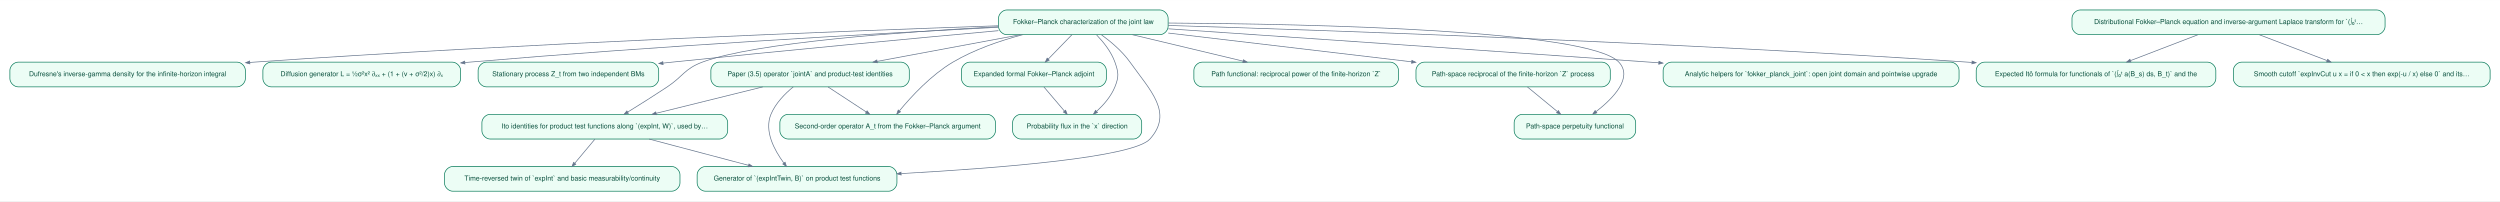
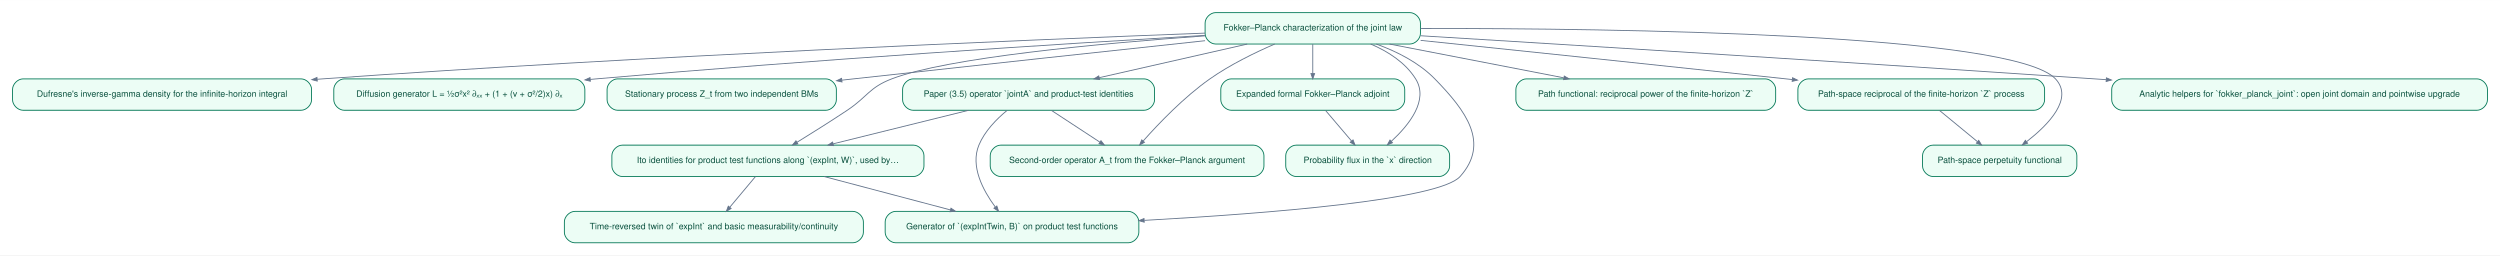
- <svg xmlns="http://www.w3.org/2000/svg" xmlns:xlink="http://www.w3.org/1999/xlink" width="3641pt" height="293pt" viewBox="0.00 0.00 3641.30 292.80">
+ <svg xmlns="http://www.w3.org/2000/svg" xmlns:xlink="http://www.w3.org/1999/xlink" width="2868pt" height="293pt" viewBox="0.00 0.00 2867.80 292.80">
  <g id="graph0" class="graph" transform="scale(1 1) rotate(0) translate(14.4 278.4)">
-     <polygon fill="white" stroke="transparent" points="-14.4,14.4 -14.4,-278.4 3626.9,-278.4 3626.9,14.4 -14.4,14.4" />
+     <polygon fill="white" stroke="transparent" points="-14.4,14.4 -14.4,-278.4 2853.4,-278.4 2853.4,14.4 -14.4,14.4" />
    <g id="node1" class="node">
      <g id="a_node1">
        <a xlink:href="Section3/FokkerPlanck.md" xlink:title="FokkerPlanck.lean">
-           <path fill="#ecfdf5" stroke="#047857" d="M1675,-264C1675,-264 1452,-264 1452,-264 1446,-264 1440,-258 1440,-252 1440,-252 1440,-240 1440,-240 1440,-234 1446,-228 1452,-228 1452,-228 1675,-228 1675,-228 1681,-228 1687,-234 1687,-240 1687,-240 1687,-252 1687,-252 1687,-258 1681,-264 1675,-264" />
-           <text text-anchor="middle" x="1563.5" y="-243.5" font-family="Helvetica,sans-Serif" font-size="10.00" fill="#064e3b">Fokker–Planck characterization of the joint law</text>
+           <path fill="#ecfdf5" stroke="#047857" d="M1603,-264C1603,-264 1380,-264 1380,-264 1374,-264 1368,-258 1368,-252 1368,-252 1368,-240 1368,-240 1368,-234 1374,-228 1380,-228 1380,-228 1603,-228 1603,-228 1609,-228 1615,-234 1615,-240 1615,-240 1615,-252 1615,-252 1615,-258 1609,-264 1603,-264" />
+           <text text-anchor="middle" x="1491.5" y="-243.5" font-family="Helvetica,sans-Serif" font-size="10.00" fill="#064e3b">Fokker–Planck characterization of the joint law</text>
        </a>
      </g>
    </g>
    <g id="node2" class="node">
      <g id="a_node2">
        <a xlink:href="Section3/Dufresne.md" xlink:title="Dufresne.lean">
          <path fill="#ecfdf5" stroke="#047857" d="M331,-188C331,-188 12,-188 12,-188 6,-188 0,-182 0,-176 0,-176 0,-164 0,-164 0,-158 6,-152 12,-152 12,-152 331,-152 331,-152 337,-152 343,-158 343,-164 343,-164 343,-176 343,-176 343,-182 337,-188 331,-188" />
          <text text-anchor="middle" x="171.5" y="-167.5" font-family="Helvetica,sans-Serif" font-size="10.00" fill="#064e3b">Dufresne's inverse-gamma density for the infinite-horizon integral</text>
        </a>
      </g>
    </g>
-     <g id="edge4" class="edge">
-       <path fill="none" stroke="#64748b" d="M1439.92,-241C1221.14,-233.52 751.35,-215.61 355.5,-188 353.5,-187.86 351.49,-187.72 349.47,-187.57" />
-       <polygon fill="#64748b" stroke="#64748b" points="349.51,-185.47 343.37,-187.13 349.2,-189.66 349.51,-185.47" />
+     <g id="edge2" class="edge">
+       <path fill="none" stroke="#64748b" d="M1367.84,-240.5C1159.04,-232.51 723.34,-214.21 355.5,-188 353.5,-187.86 351.49,-187.71 349.47,-187.56" />
+       <polygon fill="#64748b" stroke="#64748b" points="349.51,-185.46 343.37,-187.11 349.2,-189.65 349.51,-185.46" />
    </g>
    <g id="node3" class="node">
      <g id="a_node3">
        <a xlink:href="Section3/Generator.md" xlink:title="Generator.lean">
          <path fill="#ecfdf5" stroke="#047857" d="M644.5,-188C644.5,-188 380.5,-188 380.5,-188 374.5,-188 368.5,-182 368.5,-176 368.5,-176 368.5,-164 368.5,-164 368.5,-158 374.5,-152 380.5,-152 380.5,-152 644.5,-152 644.5,-152 650.5,-152 656.5,-158 656.5,-164 656.5,-164 656.5,-176 656.5,-176 656.5,-182 650.5,-188 644.5,-188" />
          <text text-anchor="middle" x="512.5" y="-167.5" font-family="Helvetica,sans-Serif" font-size="10.00" fill="#064e3b">Diffusion generator L = ½σ²x² ∂ₓₓ + (1 + (ν + σ²/2)x) ∂ₓ</text>
        </a>
      </g>
    </g>
-     <g id="edge6" class="edge">
-       <path fill="none" stroke="#64748b" d="M1439.72,-238.84C1267.05,-229.85 944.15,-211.61 669.5,-188 667.25,-187.81 664.98,-187.61 662.7,-187.4" />
-       <polygon fill="#64748b" stroke="#64748b" points="662.8,-185.31 656.63,-186.86 662.42,-189.49 662.8,-185.31" />
+     <g id="edge3" class="edge">
+       <path fill="none" stroke="#64748b" d="M1367.79,-237.92C1206.82,-228.35 916.9,-209.96 669.5,-188 667.25,-187.8 664.98,-187.6 662.7,-187.39" />
+       <polygon fill="#64748b" stroke="#64748b" points="662.8,-185.29 656.64,-186.83 662.42,-189.47 662.8,-185.29" />
    </g>
    <g id="node4" class="node">
      <g id="a_node4">
        <a xlink:href="Section3/Zproc.md" xlink:title="Zproc.lean">
          <path fill="#ecfdf5" stroke="#047857" d="M933,-188C933,-188 694,-188 694,-188 688,-188 682,-182 682,-176 682,-176 682,-164 682,-164 682,-158 688,-152 694,-152 694,-152 933,-152 933,-152 939,-152 945,-158 945,-164 945,-164 945,-176 945,-176 945,-182 939,-188 933,-188" />
          <text text-anchor="middle" x="813.5" y="-167.5" font-family="Helvetica,sans-Serif" font-size="10.00" fill="#064e3b">Stationary process Z_t from two independent BMs</text>
        </a>
      </g>
    </g>
-     <g id="edge16" class="edge">
-       <path fill="none" stroke="#64748b" d="M1439.83,-233.86C1318.66,-222.8 1128.8,-205.06 964.5,-188 960.17,-187.55 955.77,-187.09 951.33,-186.62" />
-       <polygon fill="#64748b" stroke="#64748b" points="951.44,-184.52 945.25,-185.97 950.99,-188.69 951.44,-184.52" />
+     <g id="edge13" class="edge">
+       <path fill="none" stroke="#64748b" d="M1367.96,-231.79C1261.15,-220.34 1102.62,-203.24 964.5,-188 960.17,-187.52 955.78,-187.04 951.34,-186.54" />
+       <polygon fill="#64748b" stroke="#64748b" points="951.46,-184.44 945.26,-185.87 950.99,-188.62 951.46,-184.44" />
    </g>
    <g id="node6" class="node">
      <g id="a_node6">
        <a xlink:href="Section3/JointFokkerPlanckIto.md" xlink:title="JointFokkerPlanckIto.lean">
          <path fill="#ecfdf5" stroke="#047857" d="M1033.5,-112C1033.5,-112 699.5,-112 699.5,-112 693.5,-112 687.5,-106 687.5,-100 687.5,-100 687.5,-88 687.5,-88 687.5,-82 693.5,-76 699.5,-76 699.5,-76 1033.5,-76 1033.5,-76 1039.5,-76 1045.5,-82 1045.5,-88 1045.5,-88 1045.5,-100 1045.5,-100 1045.5,-106 1039.5,-112 1033.5,-112" />
          <text text-anchor="middle" x="866.5" y="-91.5" font-family="Helvetica,sans-Serif" font-size="10.00" fill="#064e3b">Ito identities for product test functions along `(expInt, W)`, used by…</text>
        </a>
      </g>
    </g>
-     <g id="edge12" class="edge">
-       <path fill="none" stroke="#64748b" d="M1439.78,-239.59C1300.86,-232.24 1084.86,-216.61 1008.5,-188 982.52,-178.27 980.6,-167.37 957.5,-152 938.65,-139.46 917.21,-125.99 899.87,-115.29" />
+     <g id="edge9" class="edge">
+       <path fill="none" stroke="#64748b" d="M1367.83,-237.35C1246.91,-228.63 1072.02,-212.35 1008.5,-188 982.59,-178.07 980.6,-167.37 957.5,-152 938.65,-139.46 917.21,-125.99 899.87,-115.29" />
      <polygon fill="#64748b" stroke="#64748b" points="900.84,-113.43 894.63,-112.07 898.64,-117 900.84,-113.43" />
    </g>
    <g id="node7" class="node">
      <g id="a_node7">
        <a xlink:href="Section3/JointA.md" xlink:title="JointA.lean">
          <path fill="#ecfdf5" stroke="#047857" d="M1298,-188C1298,-188 1033,-188 1033,-188 1027,-188 1021,-182 1021,-176 1021,-176 1021,-164 1021,-164 1021,-158 1027,-152 1033,-152 1033,-152 1298,-152 1298,-152 1304,-152 1310,-158 1310,-164 1310,-164 1310,-176 1310,-176 1310,-182 1304,-188 1298,-188" />
          <text text-anchor="middle" x="1165.5" y="-167.5" font-family="Helvetica,sans-Serif" font-size="10.00" fill="#064e3b">Paper (3.5) operator `jointA` and product-test identities</text>
        </a>
      </g>
    </g>
-     <g id="edge8" class="edge">
-       <path fill="none" stroke="#64748b" d="M1471.69,-227.93C1409.31,-216.33 1326.9,-201.01 1263.29,-189.18" />
-       <polygon fill="#64748b" stroke="#64748b" points="1263.47,-187.08 1257.19,-188.05 1262.71,-191.21 1263.47,-187.08" />
+     <g id="edge5" class="edge">
+       <path fill="none" stroke="#64748b" d="M1416.3,-227.93C1365.51,-216.4 1298.52,-201.19 1246.54,-189.4" />
+       <polygon fill="#64748b" stroke="#64748b" points="1246.92,-187.33 1240.6,-188.05 1245.99,-191.42 1246.92,-187.33" />
    </g>
    <g id="node8" class="node">
      <g id="a_node8">
        <a xlink:href="Section3/JointFokkerPlanckAdjoint.md" xlink:title="JointFokkerPlanckAdjoint.lean">
          <path fill="#ecfdf5" stroke="#047857" d="M1585,-188C1585,-188 1398,-188 1398,-188 1392,-188 1386,-182 1386,-176 1386,-176 1386,-164 1386,-164 1386,-158 1392,-152 1398,-152 1398,-152 1585,-152 1585,-152 1591,-152 1597,-158 1597,-164 1597,-164 1597,-176 1597,-176 1597,-182 1591,-188 1585,-188" />
          <text text-anchor="middle" x="1491.5" y="-167.5" font-family="Helvetica,sans-Serif" font-size="10.00" fill="#064e3b">Expanded formal Fokker–Planck adjoint</text>
        </a>
      </g>
    </g>
-     <g id="edge10" class="edge">
-       <path fill="none" stroke="#64748b" d="M1546.8,-227.84C1536.53,-217.28 1523.29,-203.67 1512.34,-192.42" />
-       <polygon fill="#64748b" stroke="#64748b" points="1513.8,-190.91 1508.11,-188.07 1510.79,-193.83 1513.8,-190.91" />
+     <g id="edge7" class="edge">
+       <path fill="none" stroke="#64748b" d="M1491.5,-227.84C1491.5,-217.84 1491.5,-205.11 1491.5,-194.23" />
+       <polygon fill="#64748b" stroke="#64748b" points="1493.6,-194.07 1491.5,-188.07 1489.4,-194.07 1493.6,-194.07" />
    </g>
    <g id="node9" class="node">
      <g id="a_node9">
        <a xlink:href="Section3/TwinGenerator.md" xlink:title="TwinGenerator.lean">
          <path fill="#ecfdf5" stroke="#047857" d="M1280,-36C1280,-36 1013,-36 1013,-36 1007,-36 1001,-30 1001,-24 1001,-24 1001,-12 1001,-12 1001,-6 1007,0 1013,0 1013,0 1280,0 1280,0 1286,0 1292,-6 1292,-12 1292,-12 1292,-24 1292,-24 1292,-30 1286,-36 1280,-36" />
          <text text-anchor="middle" x="1146.5" y="-15.5" font-family="Helvetica,sans-Serif" font-size="10.00" fill="#064e3b">Generator of `(expIntTwin, B)` on product test functions</text>
        </a>
      </g>
    </g>
-     <g id="edge14" class="edge">
-       <path fill="none" stroke="#64748b" d="M1589.92,-227.82C1603.86,-217.64 1620.33,-203.68 1631.5,-188 1661.33,-146.12 1694.8,-114.31 1660.5,-76 1636.51,-49.2 1441.16,-33.62 1298.38,-25.71" />
+     <g id="edge11" class="edge">
+       <path fill="none" stroke="#64748b" d="M1564.38,-227.94C1588.28,-219.31 1613.33,-206.57 1631.5,-188 1667.45,-151.24 1694.8,-114.31 1660.5,-76 1636.51,-49.2 1441.16,-33.62 1298.38,-25.71" />
      <polygon fill="#64748b" stroke="#64748b" points="1298.15,-23.6 1292.05,-25.36 1297.92,-27.79 1298.15,-23.6" />
    </g>
    <g id="node10" class="node">
      <g id="a_node10">
        <a xlink:href="Section3/JointFlux.md" xlink:title="JointFlux.lean">
          <path fill="#ecfdf5" stroke="#047857" d="M1636.5,-112C1636.5,-112 1472.5,-112 1472.5,-112 1466.5,-112 1460.5,-106 1460.5,-100 1460.5,-100 1460.5,-88 1460.5,-88 1460.5,-82 1466.5,-76 1472.5,-76 1472.5,-76 1636.5,-76 1636.5,-76 1642.5,-76 1648.5,-82 1648.5,-88 1648.5,-88 1648.5,-100 1648.5,-100 1648.5,-106 1642.5,-112 1636.5,-112" />
          <text text-anchor="middle" x="1554.5" y="-91.5" font-family="Helvetica,sans-Serif" font-size="10.00" fill="#064e3b">Probability flux in the `x` direction</text>
        </a>
      </g>
    </g>
-     <g id="edge9" class="edge">
-       <path fill="none" stroke="#64748b" d="M1582.91,-227.52C1592.94,-217.15 1604.16,-203.11 1609.5,-188 1614.83,-172.91 1615.49,-166.84 1609.5,-152 1603.96,-138.29 1593.37,-126.04 1582.95,-116.44" />
-       <polygon fill="#64748b" stroke="#64748b" points="1584.08,-114.63 1578.2,-112.22 1581.29,-117.78 1584.08,-114.63" />
+     <g id="edge6" class="edge">
+       <path fill="none" stroke="#64748b" d="M1557.94,-227.98C1577.99,-219.4 1597.77,-206.69 1609.5,-188 1624.7,-163.77 1602.29,-135.42 1581.67,-116.44" />
+       <polygon fill="#64748b" stroke="#64748b" points="1582.91,-114.74 1577.04,-112.3 1580.11,-117.87 1582.91,-114.74" />
    </g>
    <g id="node11" class="node">
      <g id="a_node11">
        <a xlink:href="Section3/Aop.md" xlink:title="Aop.lean">
          <path fill="#ecfdf5" stroke="#047857" d="M1423.5,-112C1423.5,-112 1133.5,-112 1133.5,-112 1127.5,-112 1121.5,-106 1121.5,-100 1121.5,-100 1121.5,-88 1121.5,-88 1121.5,-82 1127.5,-76 1133.5,-76 1133.5,-76 1423.5,-76 1423.5,-76 1429.5,-76 1435.5,-82 1435.5,-88 1435.5,-88 1435.5,-100 1435.5,-100 1435.5,-106 1429.5,-112 1423.5,-112" />
          <text text-anchor="middle" x="1278.5" y="-91.5" font-family="Helvetica,sans-Serif" font-size="10.00" fill="#064e3b">Second-order operator A_t from the Fokker–Planck argument</text>
        </a>
      </g>
    </g>
-     <g id="edge3" class="edge">
-       <path fill="none" stroke="#64748b" d="M1475.2,-227.96C1441.84,-219.15 1404.49,-206.29 1373.5,-188 1342.03,-169.43 1313.15,-138.26 1295.7,-117.18" />
-       <polygon fill="#64748b" stroke="#64748b" points="1297.15,-115.63 1291.72,-112.32 1293.89,-118.29 1297.15,-115.63" />
+     <g id="edge1" class="edge">
+       <path fill="none" stroke="#64748b" d="M1447.87,-227.98C1424.76,-217.98 1396.49,-204.15 1373.5,-188 1343.95,-167.24 1315.04,-137.12 1297.02,-116.83" />
+       <polygon fill="#64748b" stroke="#64748b" points="1298.44,-115.27 1292.9,-112.15 1295.29,-118.05 1298.44,-115.27" />
    </g>
    <g id="node12" class="node">
      <g id="a_node12">
        <a xlink:href="Section3/ZpowPath.md" xlink:title="ZpowPath.lean">
          <path fill="#ecfdf5" stroke="#047857" d="M2010.5,-188C2010.5,-188 1736.5,-188 1736.5,-188 1730.5,-188 1724.5,-182 1724.5,-176 1724.5,-176 1724.5,-164 1724.5,-164 1724.5,-158 1730.5,-152 1736.5,-152 1736.5,-152 2010.5,-152 2010.5,-152 2016.5,-152 2022.5,-158 2022.5,-164 2022.5,-164 2022.5,-176 2022.5,-176 2022.5,-182 2016.5,-188 2010.5,-188" />
          <text text-anchor="middle" x="1873.5" y="-167.5" font-family="Helvetica,sans-Serif" font-size="10.00" fill="#064e3b">Path functional: reciprocal power of the finite-horizon `Z`</text>
        </a>
      </g>
    </g>
-     <g id="edge15" class="edge">
-       <path fill="none" stroke="#64748b" d="M1635.01,-227.93C1683.21,-216.42 1746.75,-201.26 1796.13,-189.47" />
-       <polygon fill="#64748b" stroke="#64748b" points="1796.73,-191.48 1802.08,-188.05 1795.76,-187.4 1796.73,-191.48" />
+     <g id="edge12" class="edge">
+       <path fill="none" stroke="#64748b" d="M1579.62,-227.93C1639.37,-216.35 1718.27,-201.07 1779.27,-189.25" />
+       <polygon fill="#64748b" stroke="#64748b" points="1780,-191.25 1785.49,-188.05 1779.2,-187.13 1780,-191.25" />
    </g>
    <g id="node13" class="node">
      <g id="a_node13">
        <a xlink:href="Section3/InvZFromPaths.md" xlink:title="InvZFromPaths.lean">
          <path fill="#ecfdf5" stroke="#047857" d="M2319,-188C2319,-188 2060,-188 2060,-188 2054,-188 2048,-182 2048,-176 2048,-176 2048,-164 2048,-164 2048,-158 2054,-152 2060,-152 2060,-152 2319,-152 2319,-152 2325,-152 2331,-158 2331,-164 2331,-164 2331,-176 2331,-176 2331,-182 2325,-188 2319,-188" />
          <text text-anchor="middle" x="2189.5" y="-167.5" font-family="Helvetica,sans-Serif" font-size="10.00" fill="#064e3b">Path-space reciprocal of the finite-horizon `Z` process</text>
        </a>
      </g>
    </g>
-     <g id="edge7" class="edge">
-       <path fill="none" stroke="#64748b" d="M1687.18,-230.38C1789.03,-218.34 1933.72,-201.24 2041.68,-188.47" />
-       <polygon fill="#64748b" stroke="#64748b" points="2042.05,-190.55 2047.76,-187.76 2041.56,-186.37 2042.05,-190.55" />
+     <g id="edge4" class="edge">
+       <path fill="none" stroke="#64748b" d="M1615.25,-232.17C1725.32,-220.73 1890.65,-203.44 2034.5,-188 2036.79,-187.75 2039.09,-187.51 2041.42,-187.26" />
+       <polygon fill="#64748b" stroke="#64748b" points="2041.86,-189.32 2047.6,-186.59 2041.41,-185.15 2041.86,-189.32" />
    </g>
    <g id="node14" class="node">
      <g id="a_node14">
        <a xlink:href="Section3/PerpetuityPath.md" xlink:title="PerpetuityPath.lean">
          <path fill="#ecfdf5" stroke="#047857" d="M2356,-112C2356,-112 2203,-112 2203,-112 2197,-112 2191,-106 2191,-100 2191,-100 2191,-88 2191,-88 2191,-82 2197,-76 2203,-76 2203,-76 2356,-76 2356,-76 2362,-76 2368,-82 2368,-88 2368,-88 2368,-100 2368,-100 2368,-106 2362,-112 2356,-112" />
          <text text-anchor="middle" x="2279.5" y="-91.5" font-family="Helvetica,sans-Serif" font-size="10.00" fill="#064e3b">Path-space perpetuity functional</text>
        </a>
      </g>
    </g>
-     <g id="edge13" class="edge">
-       <path fill="none" stroke="#64748b" d="M1687.25,-244.98C1896.02,-243.65 2299.85,-234.96 2343.5,-188 2364.39,-165.53 2335.79,-135.76 2310.42,-116.02" />
-       <polygon fill="#64748b" stroke="#64748b" points="2311.46,-114.17 2305.41,-112.21 2308.92,-117.51 2311.46,-114.17" />
-     </g>
-     <g id="node16" class="node">
-       <g id="a_node16">
-         <a xlink:href="Section3/ExpectedIto.md" xlink:title="ExpectedIto.lean">
-           <path fill="#ecfdf5" stroke="#047857" d="M3201,-188C3201,-188 2876,-188 2876,-188 2870,-188 2864,-182 2864,-176 2864,-176 2864,-164 2864,-164 2864,-158 2870,-152 2876,-152 2876,-152 3201,-152 3201,-152 3207,-152 3213,-158 3213,-164 3213,-164 3213,-176 3213,-176 3213,-182 3207,-188 3201,-188" />
-           <text text-anchor="middle" x="3038.5" y="-167.5" font-family="Helvetica,sans-Serif" font-size="10.00" fill="#064e3b">Expected Itô formula for functionals of `(∫₀ᵗ a(B_s) ds, B_t)` and the</text>
-         </a>
-       </g>
-     </g>
-     <g id="edge5" class="edge">
-       <path fill="none" stroke="#64748b" d="M1687.04,-241.44C1916.6,-234.41 2424.4,-216.85 2851.5,-188 2853.53,-187.86 2855.58,-187.72 2857.63,-187.58" />
-       <polygon fill="#64748b" stroke="#64748b" points="2857.99,-189.66 2863.83,-187.14 2857.69,-185.47 2857.99,-189.66" />
-     </g>
-     <g id="node18" class="node">
-       <g id="a_node18">
+     <g id="edge10" class="edge">
+       <path fill="none" stroke="#64748b" d="M1615.07,-245.84C1839.35,-246.05 2294.86,-240 2343.5,-188 2364.46,-165.59 2335.85,-135.81 2310.45,-116.05" />
+       <polygon fill="#64748b" stroke="#64748b" points="2311.48,-114.19 2305.43,-112.24 2308.94,-117.54 2311.48,-114.19" />
+     </g>
+     <g id="node15" class="node">
+       <g id="a_node15">
        <a xlink:href="Section3/JointFokkerPlanckHelpers.md" xlink:title="JointFokkerPlanckHelpers.lean">
          <path fill="#ecfdf5" stroke="#047857" d="M2827,-188C2827,-188 2420,-188 2420,-188 2414,-188 2408,-182 2408,-176 2408,-176 2408,-164 2408,-164 2408,-158 2414,-152 2420,-152 2420,-152 2827,-152 2827,-152 2833,-152 2839,-158 2839,-164 2839,-164 2839,-176 2839,-176 2839,-182 2833,-188 2827,-188" />
          <text text-anchor="middle" x="2623.5" y="-167.5" font-family="Helvetica,sans-Serif" font-size="10.00" fill="#064e3b">Analytic helpers for `fokker_planck_joint`: open joint domain and pointwise upgrade</text>
        </a>
      </g>
    </g>
-     <g id="edge11" class="edge">
-       <path fill="none" stroke="#64748b" d="M1687.2,-236.58C1848.57,-225.56 2139.67,-205.6 2388.5,-188 2392.85,-187.69 2397.24,-187.38 2401.67,-187.07" />
-       <polygon fill="#64748b" stroke="#64748b" points="2401.89,-189.16 2407.73,-186.64 2401.59,-184.97 2401.89,-189.16" />
+     <g id="edge8" class="edge">
+       <path fill="none" stroke="#64748b" d="M1615.22,-237.48C1788.25,-226.89 2112.35,-206.76 2388.5,-188 2392.85,-187.7 2397.24,-187.4 2401.67,-187.1" />
+       <polygon fill="#64748b" stroke="#64748b" points="2401.89,-189.19 2407.73,-186.68 2401.6,-185 2401.89,-189.19" />
    </g>
    <g id="node5" class="node">
      <g id="a_node5">
        <a xlink:href="Section3/ExpIntTwin.md" xlink:title="ExpIntTwin.lean">
          <path fill="#ecfdf5" stroke="#047857" d="M964,-36C964,-36 645,-36 645,-36 639,-36 633,-30 633,-24 633,-24 633,-12 633,-12 633,-6 639,0 645,0 645,0 964,0 964,0 970,0 976,-6 976,-12 976,-12 976,-24 976,-24 976,-30 970,-36 964,-36" />
          <text text-anchor="middle" x="804.5" y="-15.5" font-family="Helvetica,sans-Serif" font-size="10.00" fill="#064e3b">Time-reversed twin of `expInt` and basic measurability/continuity</text>
        </a>
      </g>
    </g>
-     <g id="edge22" class="edge">
+     <g id="edge19" class="edge">
      <path fill="none" stroke="#64748b" d="M852.12,-75.84C843.36,-65.38 832.08,-51.91 822.69,-40.71" />
      <polygon fill="#64748b" stroke="#64748b" points="824.26,-39.32 818.8,-36.07 821.05,-42.02 824.26,-39.32" />
    </g>
-     <g id="edge23" class="edge">
+     <g id="edge20" class="edge">
      <path fill="none" stroke="#64748b" d="M931.09,-75.93C974.37,-64.49 1031.35,-49.43 1075.84,-37.68" />
      <polygon fill="#64748b" stroke="#64748b" points="1076.49,-39.68 1081.75,-36.11 1075.41,-35.62 1076.49,-39.68" />
    </g>
-     <g id="edge19" class="edge">
+     <g id="edge16" class="edge">
      <path fill="none" stroke="#64748b" d="M1096.53,-151.93C1050.14,-140.45 989,-125.32 941.41,-113.54" />
      <polygon fill="#64748b" stroke="#64748b" points="941.71,-111.45 935.38,-112.05 940.7,-115.53 941.71,-111.45" />
    </g>
-     <g id="edge20" class="edge">
+     <g id="edge17" class="edge">
      <path fill="none" stroke="#64748b" d="M1140.96,-151.95C1128.72,-141.91 1115.14,-128.03 1108.5,-112 1098.49,-87.84 1113.24,-60.09 1127.17,-41.23" />
      <polygon fill="#64748b" stroke="#64748b" points="1129.08,-42.2 1131.06,-36.16 1125.75,-39.64 1129.08,-42.2" />
    </g>
-     <g id="edge18" class="edge">
+     <g id="edge15" class="edge">
      <path fill="none" stroke="#64748b" d="M1191.71,-151.84C1208.25,-141 1229.72,-126.95 1247.16,-115.52" />
      <polygon fill="#64748b" stroke="#64748b" points="1248.56,-117.11 1252.43,-112.07 1246.26,-113.6 1248.56,-117.11" />
    </g>
-     <g id="edge21" class="edge">
+     <g id="edge18" class="edge">
      <path fill="none" stroke="#64748b" d="M1506.11,-151.84C1515.02,-141.38 1526.48,-127.91 1536.01,-116.71" />
      <polygon fill="#64748b" stroke="#64748b" points="1537.68,-118 1539.97,-112.07 1534.48,-115.28 1537.68,-118" />
    </g>
-     <g id="edge17" class="edge">
+     <g id="edge14" class="edge">
      <path fill="none" stroke="#64748b" d="M2210.37,-151.84C2223.32,-141.19 2240.06,-127.43 2253.82,-116.12" />
      <polygon fill="#64748b" stroke="#64748b" points="2255.44,-117.5 2258.74,-112.07 2252.77,-114.26 2255.44,-117.5" />
    </g>
-     <g id="node15" class="node">
-       <g id="a_node15">
-         <a xlink:href="Section3/DistFokkerPlanck.md" xlink:title="DistFokkerPlanck.lean">
-           <path fill="#ecfdf5" stroke="#047857" d="M3447.5,-264C3447.5,-264 3015.5,-264 3015.5,-264 3009.5,-264 3003.5,-258 3003.5,-252 3003.5,-252 3003.5,-240 3003.5,-240 3003.5,-234 3009.5,-228 3015.5,-228 3015.5,-228 3447.5,-228 3447.5,-228 3453.5,-228 3459.5,-234 3459.5,-240 3459.5,-240 3459.5,-252 3459.5,-252 3459.5,-258 3453.5,-264 3447.5,-264" />
-           <text text-anchor="middle" x="3231.5" y="-243.5" font-family="Helvetica,sans-Serif" font-size="10.00" fill="#064e3b">Distributional Fokker–Planck equation and inverse-argument Laplace transform for `(∫₀ᵗ…</text>
-         </a>
-       </g>
-     </g>
-     <g id="edge2" class="edge">
-       <path fill="none" stroke="#64748b" d="M3186.74,-227.84C3157.51,-216.63 3119.28,-201.97 3088.97,-190.35" />
-       <polygon fill="#64748b" stroke="#64748b" points="3089.37,-188.26 3083.02,-188.07 3087.87,-192.18 3089.37,-188.26" />
-     </g>
-     <g id="node17" class="node">
-       <g id="a_node17">
-         <a xlink:href="Section3/ExpInvCut.md" xlink:title="ExpInvCut.lean">
-           <path fill="#ecfdf5" stroke="#047857" d="M3600.5,-188C3600.5,-188 3250.5,-188 3250.5,-188 3244.5,-188 3238.5,-182 3238.5,-176 3238.5,-176 3238.5,-164 3238.5,-164 3238.5,-158 3244.5,-152 3250.5,-152 3250.5,-152 3600.5,-152 3600.5,-152 3606.5,-152 3612.5,-158 3612.5,-164 3612.5,-164 3612.5,-176 3612.5,-176 3612.5,-182 3606.5,-188 3600.5,-188" />
-           <text text-anchor="middle" x="3425.5" y="-167.5" font-family="Helvetica,sans-Serif" font-size="10.00" fill="#064e3b">Smooth cutoff `expInvCut u x = if 0 &lt; x then exp(-u / x) else 0` and its…</text>
-         </a>
-       </g>
-     </g>
-     <g id="edge1" class="edge">
-       <path fill="none" stroke="#64748b" d="M3276.5,-227.84C3305.88,-216.63 3344.3,-201.97 3374.77,-190.35" />
-       <polygon fill="#64748b" stroke="#64748b" points="3375.89,-192.17 3380.75,-188.07 3374.39,-188.25 3375.89,-192.17" />
-     </g>
  </g>
</svg>
